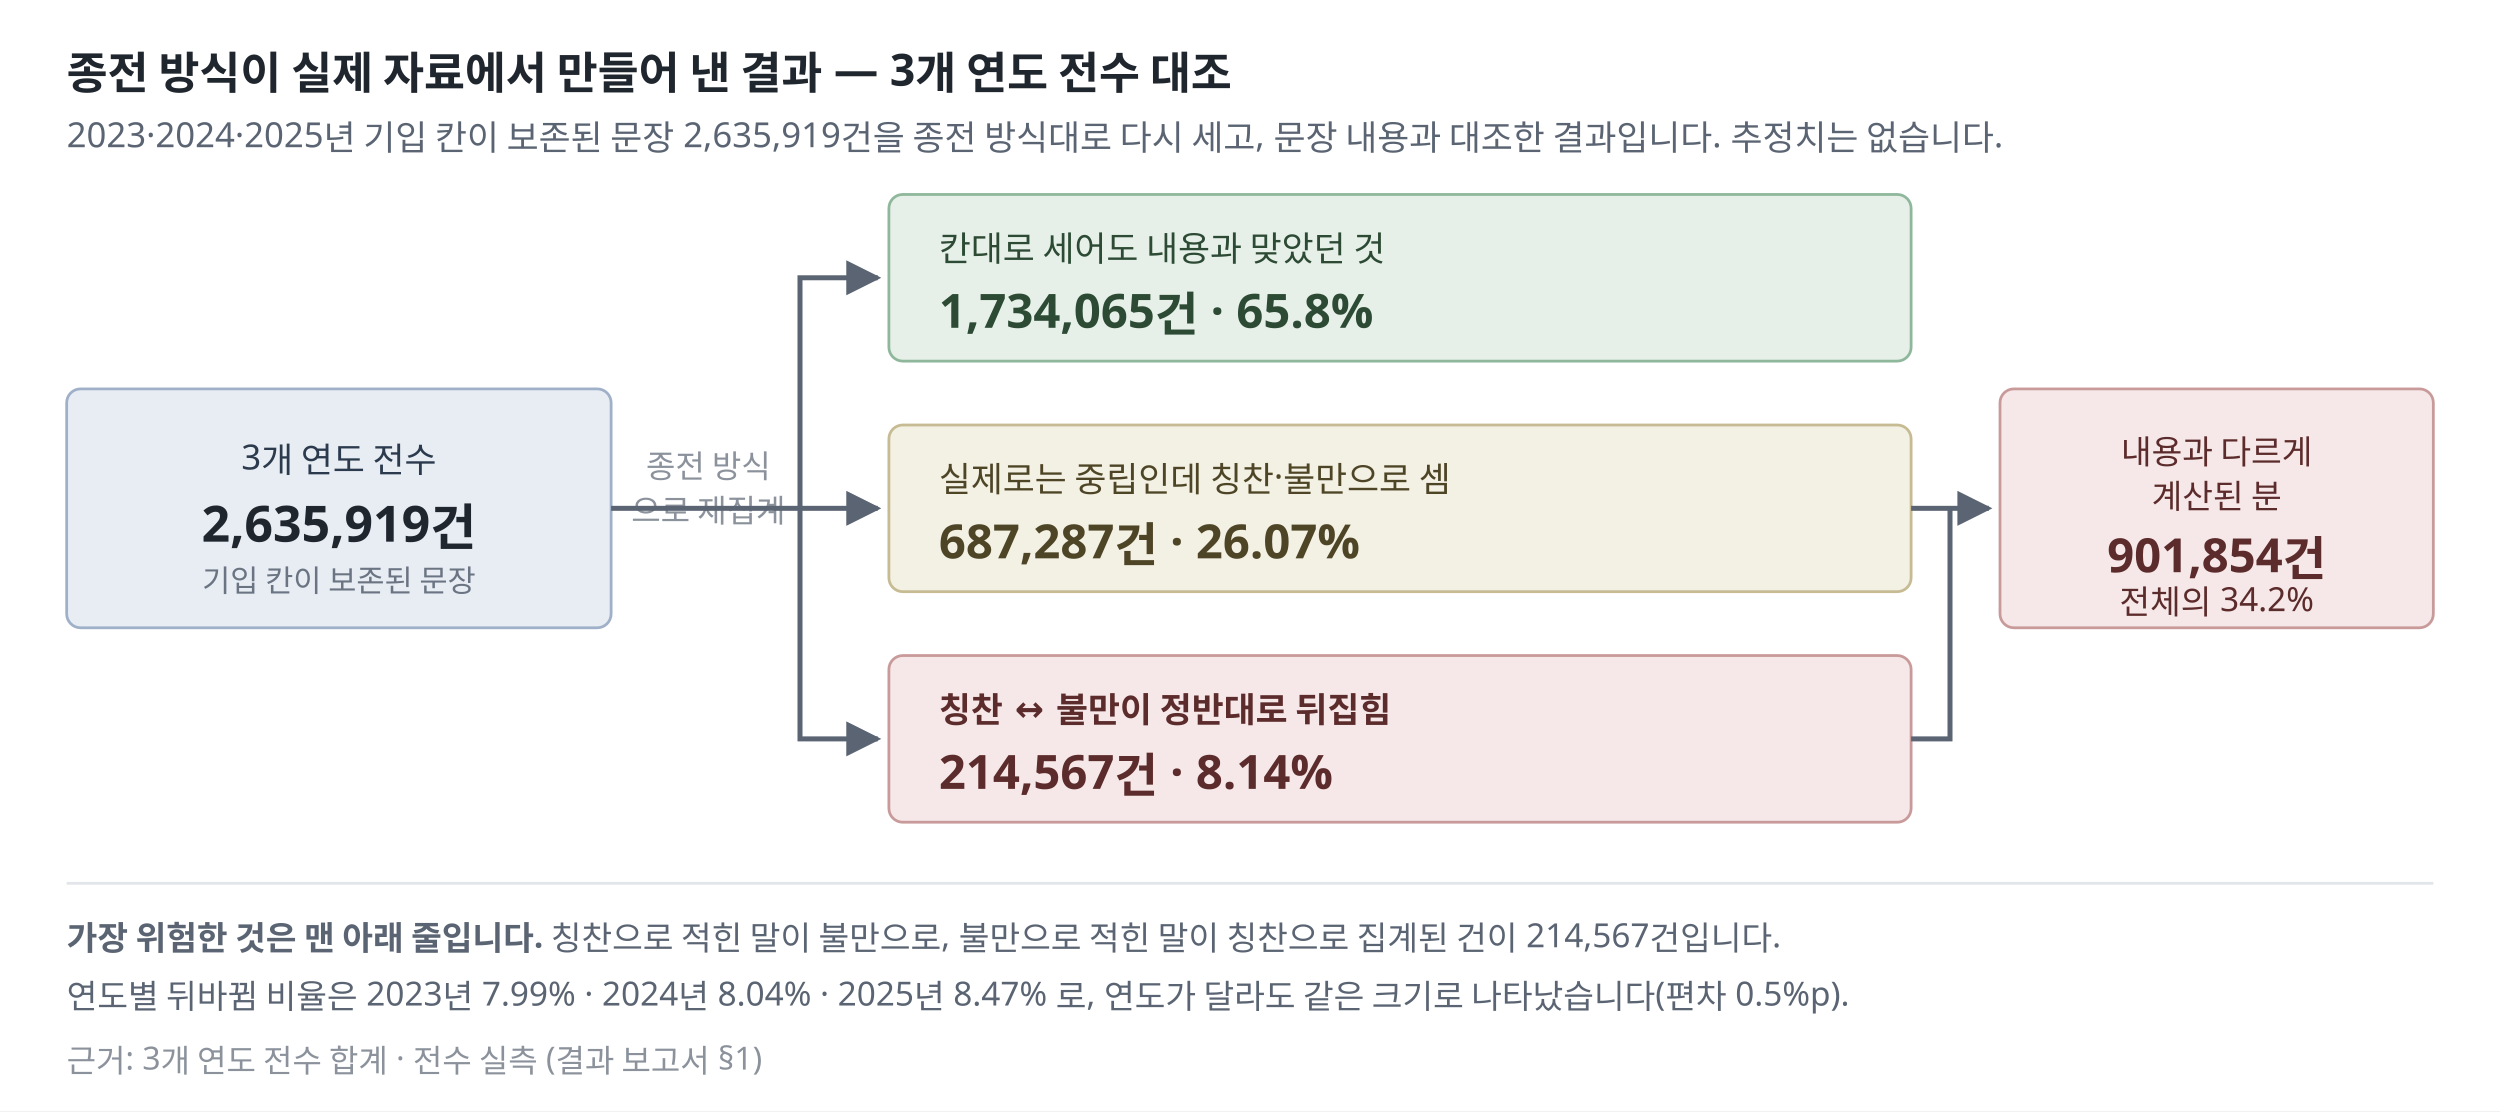
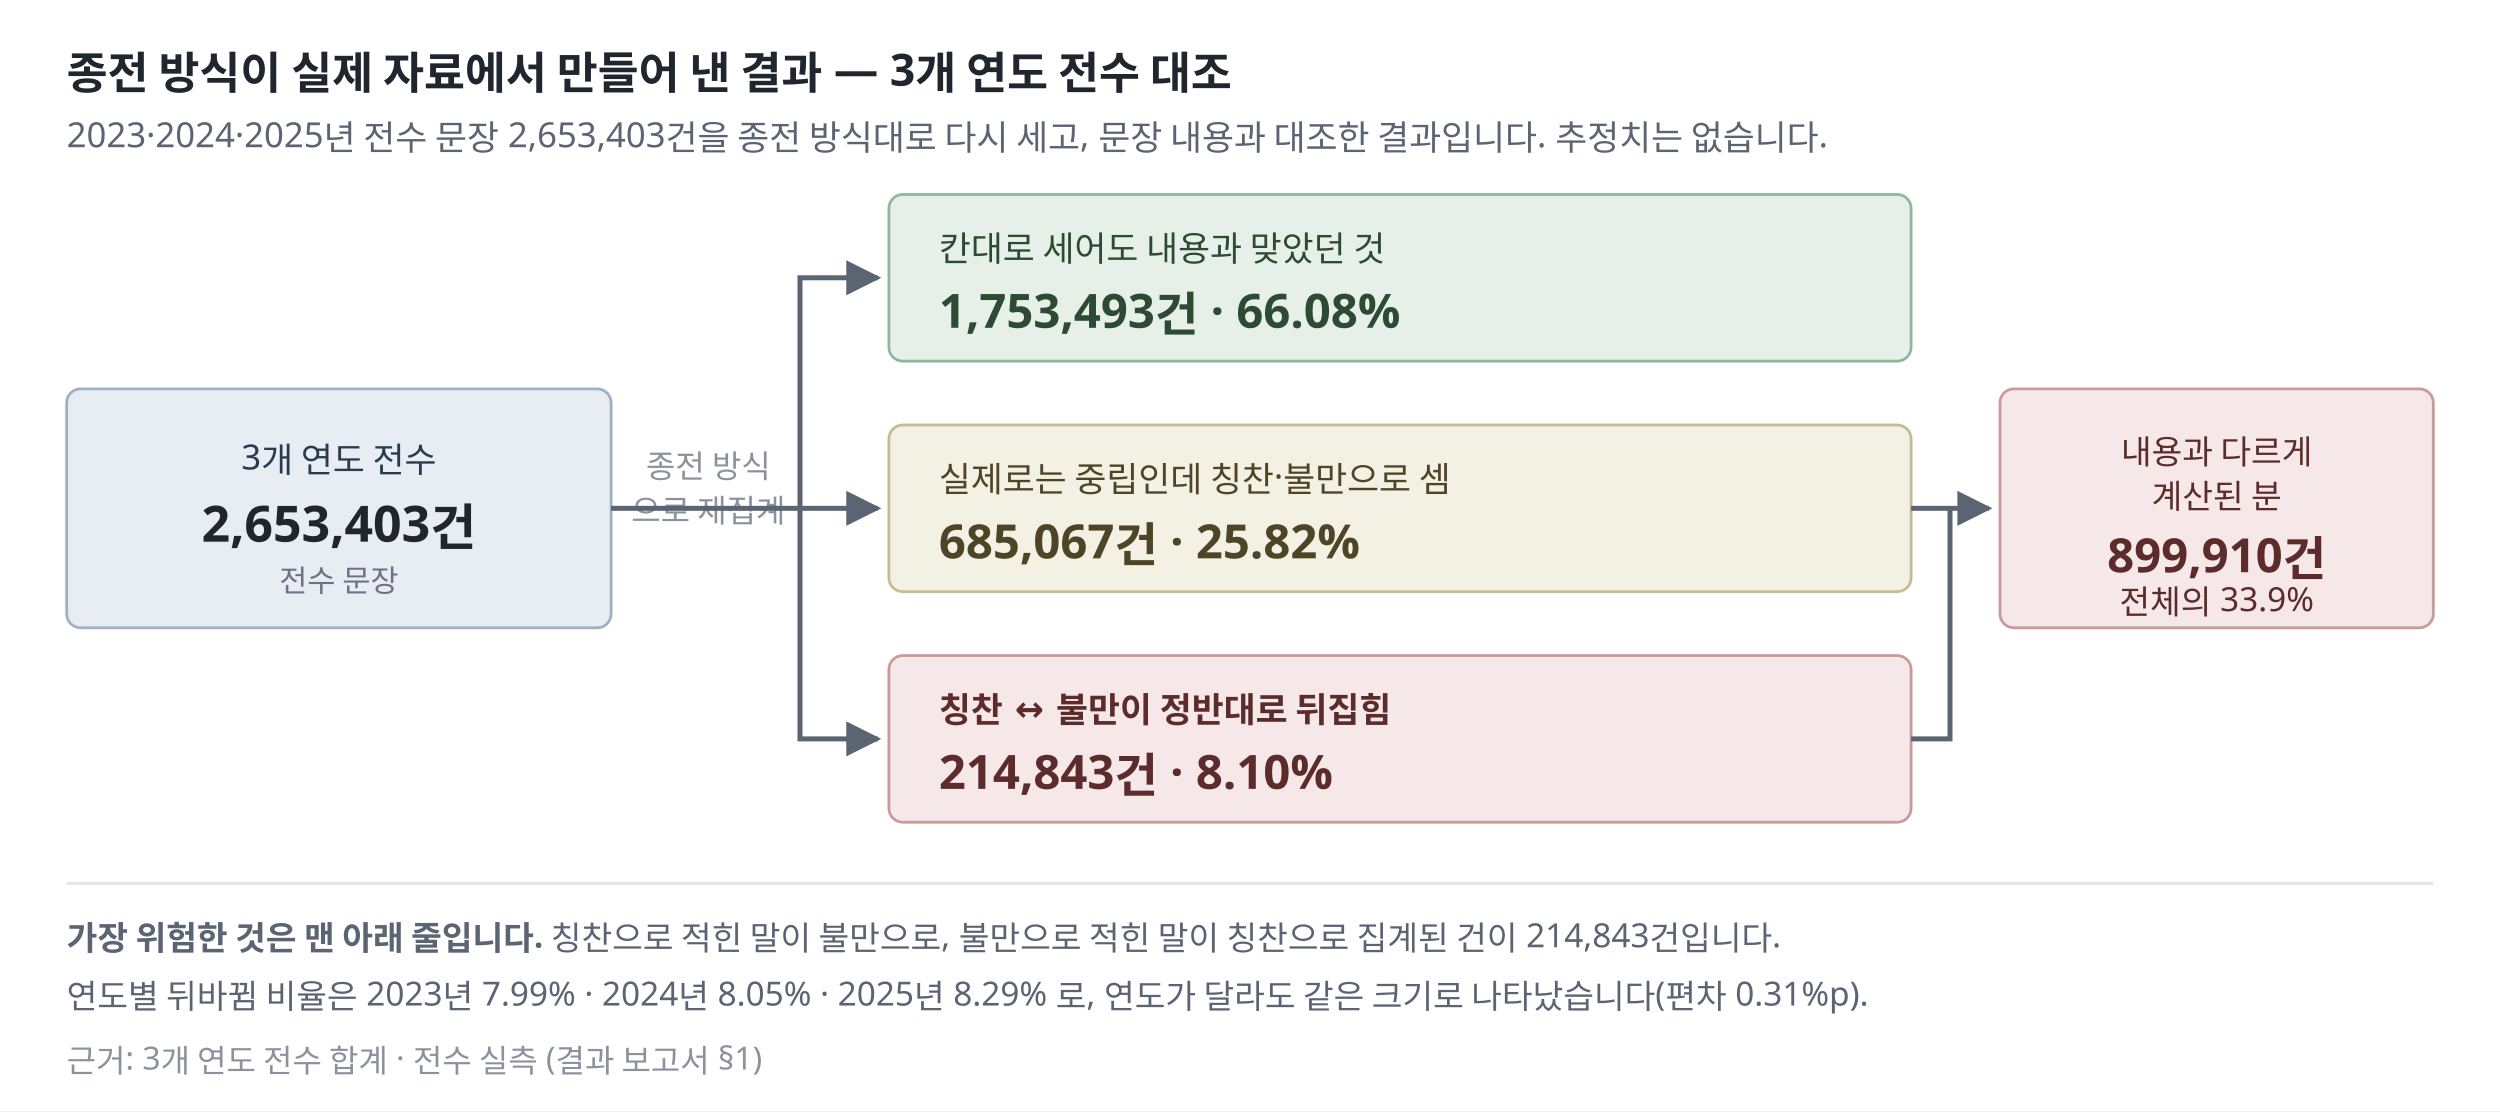
<svg xmlns="http://www.w3.org/2000/svg" viewBox="0 0 900 400" width="900" height="400" font-family="Malgun Gothic, 맑은 고딕, sans-serif">
  <defs>
    <marker id="a2" viewBox="0 0 10 10" refX="9" refY="5" markerWidth="7" markerHeight="7" orient="auto-start-reverse">
      <path d="M0,0 L10,5 L0,10 z" fill="#5a6472" />
    </marker>
  </defs>
  <rect width="900" height="400" fill="#ffffff" />
  <text x="24" y="32" font-size="16" font-weight="bold" fill="#20262e">종전 방식이 실제 자료에서 만들어 낸 결과 — 3개 연도 전수 대조</text>
-   <text x="24" y="53" font-size="12.5" fill="#5a6472">2023·2024·2025년 기입 칸이 보존된 문장 2,635,919건을 종전 방식대로 다시 세고, 문장 내용과 대조한 결과입니다. 추정치는 없습니다.</text>
+   <text x="24" y="53" font-size="12.5" fill="#5a6472">2023·2024·2025년 전수 문장 2,653,403건을 종전 방식대로 다시 세고, 문장 내용과 대조한 결과입니다. 추정치는 없습니다.</text>
  <rect x="24" y="140" width="196" height="86" rx="5" fill="#e8edf4" stroke="#9fb0c8" />
  <text x="122" y="169" font-size="12.5" text-anchor="middle" fill="#2b3a4d">3개 연도 전수</text>
-   <text x="122" y="195" font-size="18" font-weight="bold" text-anchor="middle" fill="#20262e">2,635,919건</text>
-   <text x="122" y="213" font-size="11" text-anchor="middle" fill="#6b7482">기입 칸이 보존된 문장</text>
+   <text x="122" y="195" font-size="18" font-weight="bold" text-anchor="middle" fill="#20262e">2,653,403건</text>
+   <text x="122" y="213" font-size="11" text-anchor="middle" fill="#6b7482">전수 문장</text>
  <text x="255" y="172" font-size="11.5" text-anchor="middle" fill="#8b929c">종전 방식</text>
  <text x="255" y="188" font-size="11.5" text-anchor="middle" fill="#8b929c">으로 재집계</text>
  <path d="M220,183 L288,183" fill="none" stroke="#5a6472" stroke-width="1.8" />
  <path d="M288,183 L288,100 L316,100" fill="none" stroke="#5a6472" stroke-width="1.8" marker-end="url(#a2)" />
  <path d="M288,183 L316,183" fill="none" stroke="#5a6472" stroke-width="1.8" marker-end="url(#a2)" />
  <path d="M288,183 L288,266 L316,266" fill="none" stroke="#5a6472" stroke-width="1.8" marker-end="url(#a2)" />
  <rect x="320" y="70" width="368" height="60" rx="5" fill="#e6f0e8" stroke="#8fb79b" />
  <text x="338" y="94" font-size="12.5" fill="#2c4a34">칸대로 세어도 내용과 맞았던 것</text>
-   <text x="338" y="118" font-size="17" font-weight="bold" fill="#2c4a34">1,734,065건 · 65.8%</text>
+   <text x="338" y="118" font-size="17" font-weight="bold" fill="#2c4a34">1,753,493건 · 66.08%</text>
  <rect x="320" y="153" width="368" height="60" rx="5" fill="#f3f0e4" stroke="#c6bb92" />
  <text x="338" y="177" font-size="12.5" fill="#4d4526">실제로는 중립인데 칭찬·불만으로 셈</text>
-   <text x="338" y="201" font-size="17" font-weight="bold" fill="#4d4526">687,287건 · 26.07%</text>
+   <text x="338" y="201" font-size="17" font-weight="bold" fill="#4d4526">685,067건 · 25.82%</text>
  <rect x="320" y="236" width="368" height="60" rx="5" fill="#f6e8e8" stroke="#c99a9a" />
  <text x="338" y="260" font-size="12.5" font-weight="bold" fill="#5c2b2b">칭찬 ↔ 불만이 정반대로 뒤집힘</text>
-   <text x="338" y="284" font-size="17" font-weight="bold" fill="#5c2b2b">214,567건 · 8.14%</text>
+   <text x="338" y="284" font-size="17" font-weight="bold" fill="#5c2b2b">214,843건 · 8.10%</text>
  <path d="M688,183 L716,183" fill="none" stroke="#5a6472" stroke-width="1.8" marker-end="url(#a2)" />
  <path d="M688,266 L702,266 L702,183" fill="none" stroke="#5a6472" stroke-width="1.8" />
  <rect x="720" y="140" width="156" height="86" rx="5" fill="#f6e8e8" stroke="#c99a9a" />
  <text x="798" y="167" font-size="12" text-anchor="middle" fill="#5c2b2b">내용과 다르게</text>
  <text x="798" y="183" font-size="12" text-anchor="middle" fill="#5c2b2b">계산된 분</text>
-   <text x="798" y="206" font-size="17" font-weight="bold" text-anchor="middle" fill="#5c2b2b">901,854건</text>
-   <text x="798" y="221" font-size="12" text-anchor="middle" fill="#5c2b2b">전체의 34.2%</text>
+   <text x="798" y="206" font-size="17" font-weight="bold" text-anchor="middle" fill="#5c2b2b">899,910건</text>
+   <text x="798" y="221" font-size="12" text-anchor="middle" fill="#5c2b2b">전체의 33.9%</text>
  <line x1="24" y1="318" x2="876" y2="318" stroke="#e2e5e9" />
  <text x="24" y="342" font-size="12" fill="#5a6472">
-     <tspan font-weight="bold">가장 위험한 것은 맨 아래 줄입니다.</tspan> 칭찬으로 적힌 말이 불만으로, 불만으로 적힌 말이 칭찬으로 집계된 건이 214,567건입니다.</text>
-   <text x="24" y="363" font-size="12" fill="#5a6472">연도별 뒤바뀜 비율은 2023년 7.99% · 2024년 8.04% · 2025년 8.47% 로, 연도가 달라도 같은 크기로 나타났습니다(편차 0.5%p).</text>
+     <tspan font-weight="bold">가장 위험한 것은 맨 아래 줄입니다.</tspan> 칭찬으로 적힌 말이 불만으로, 불만으로 적힌 말이 칭찬으로 집계된 건이 214,843건입니다.</text>
+   <text x="24" y="363" font-size="12" fill="#5a6472">연도별 뒤바뀜 비율은 2023년 7.99% · 2024년 8.05% · 2025년 8.29% 로, 연도가 달라도 같은 크기로 나타났습니다(편차 0.31%p).</text>
  <text x="24" y="386" font-size="11.5" fill="#8b929c">근거: 3개 연도 전수 합계 · 전수 실측 (결과 보고서 §1)</text>
</svg>
